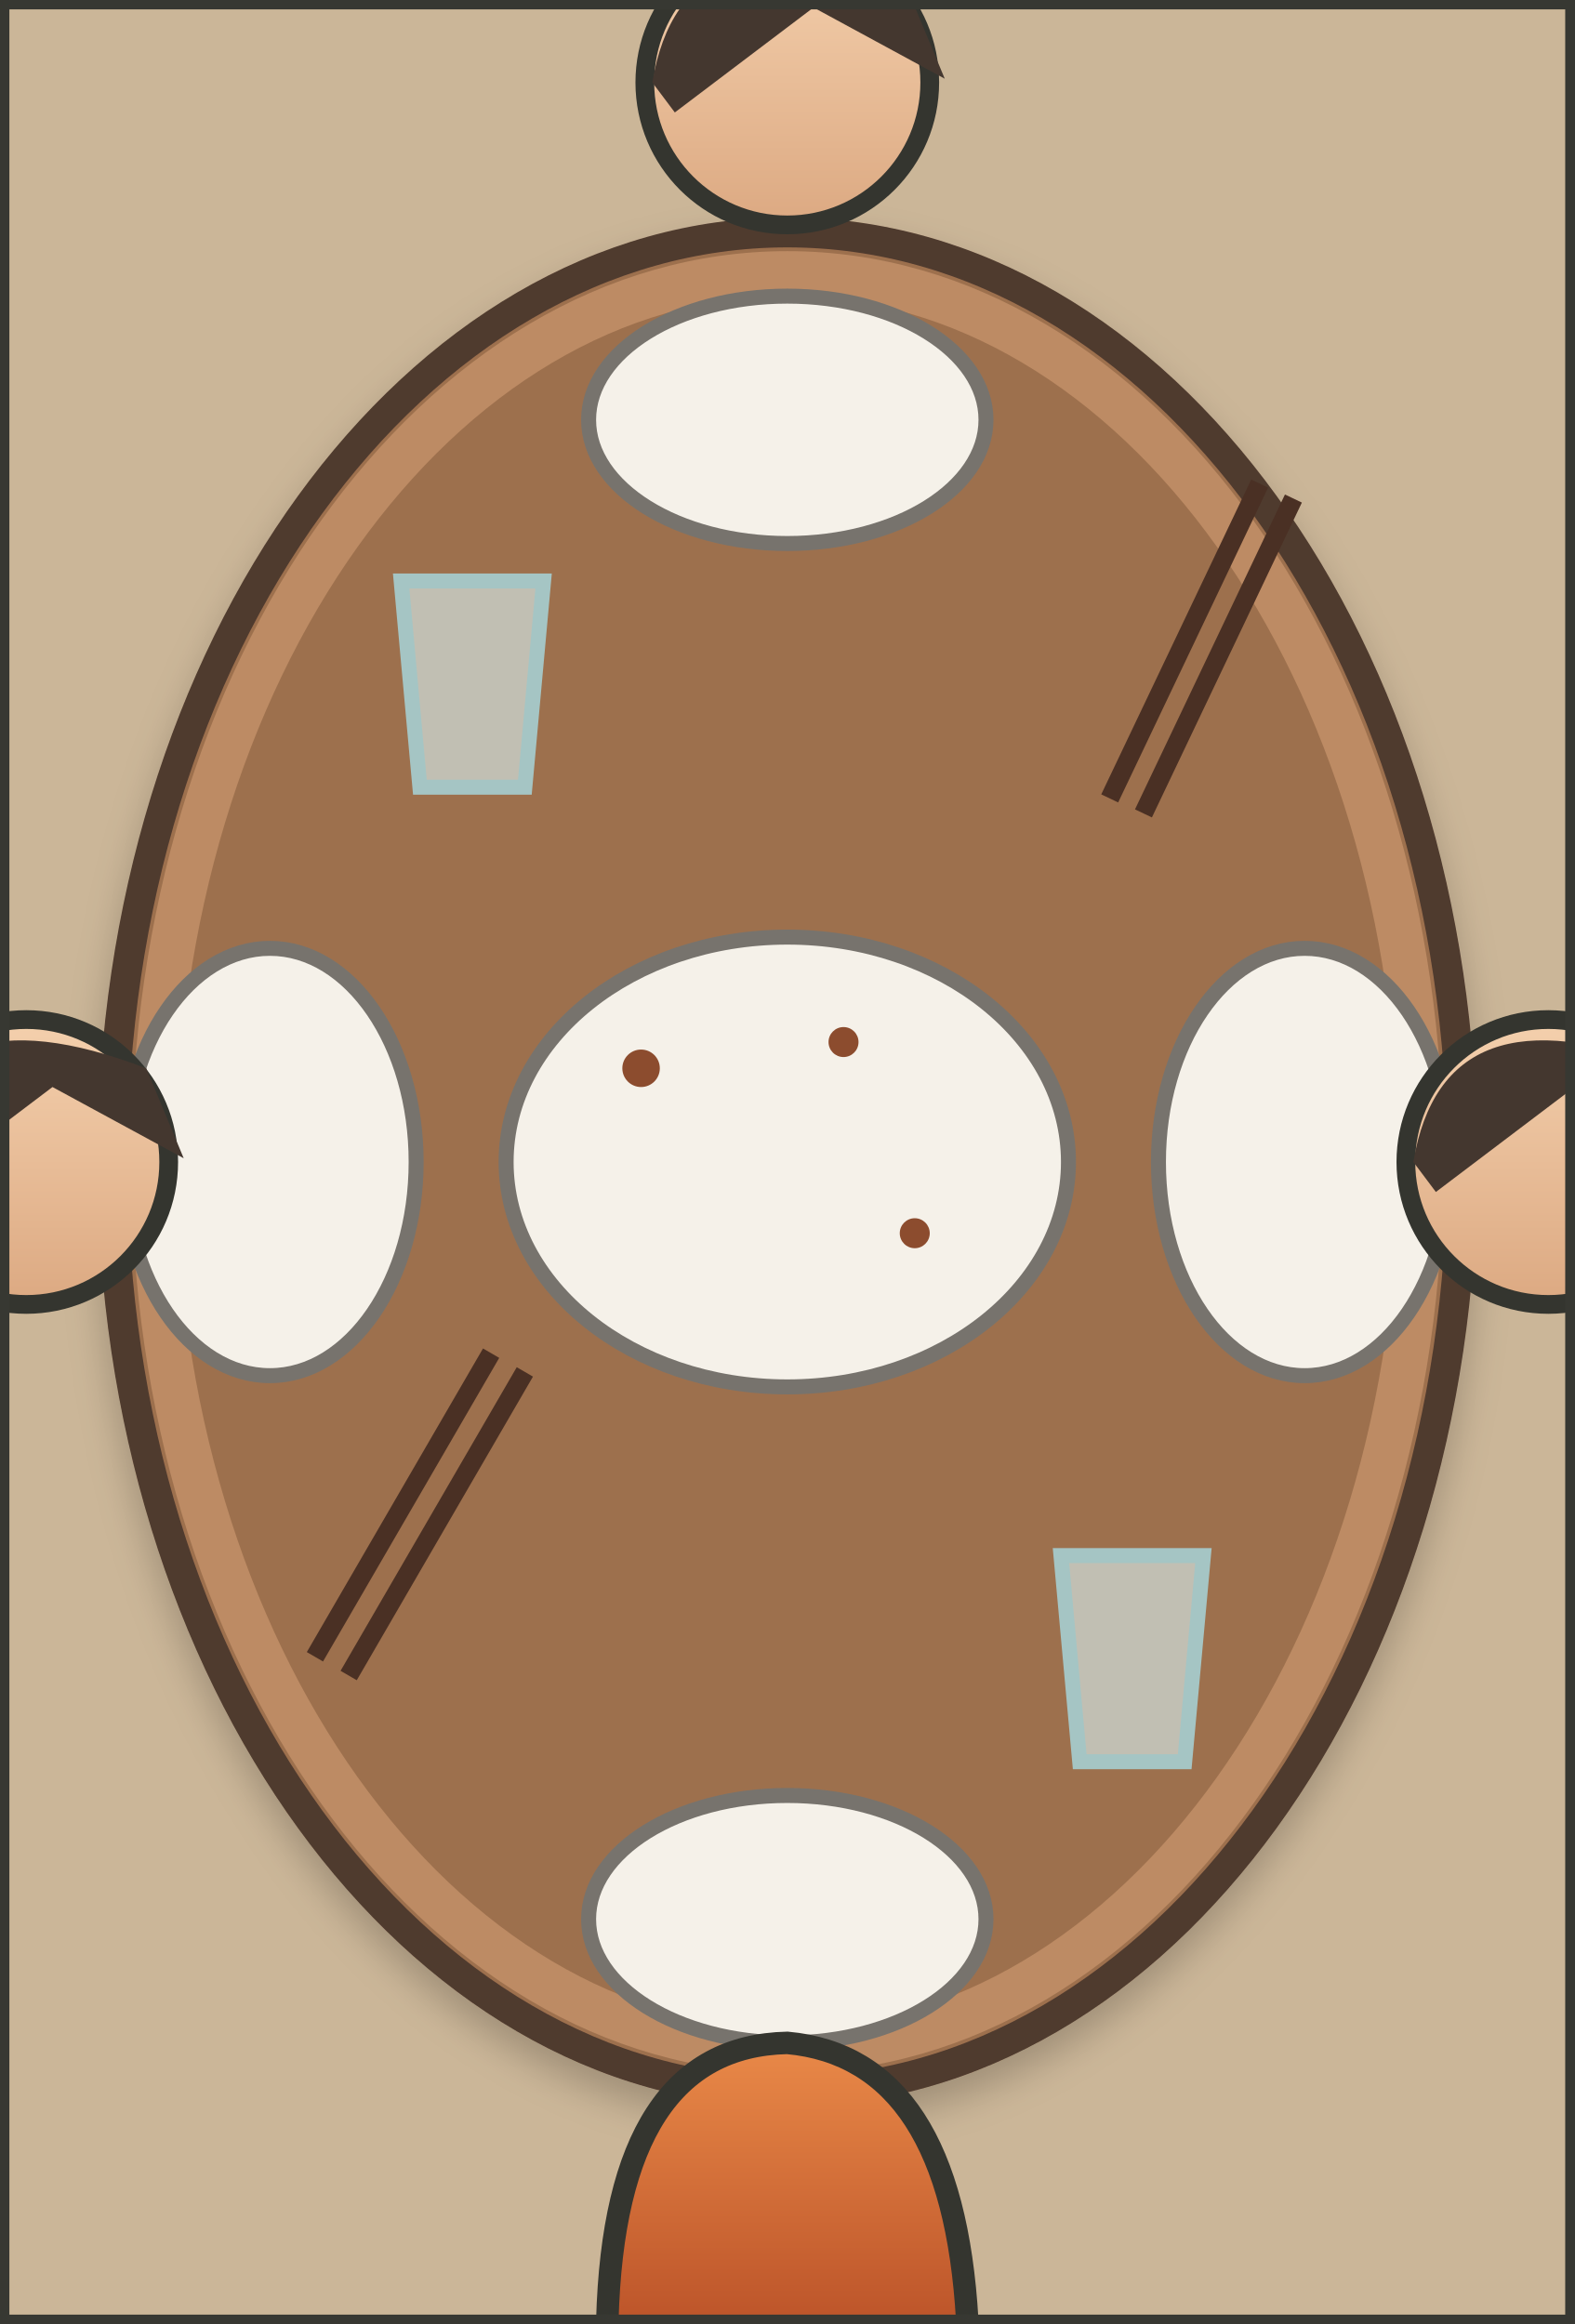
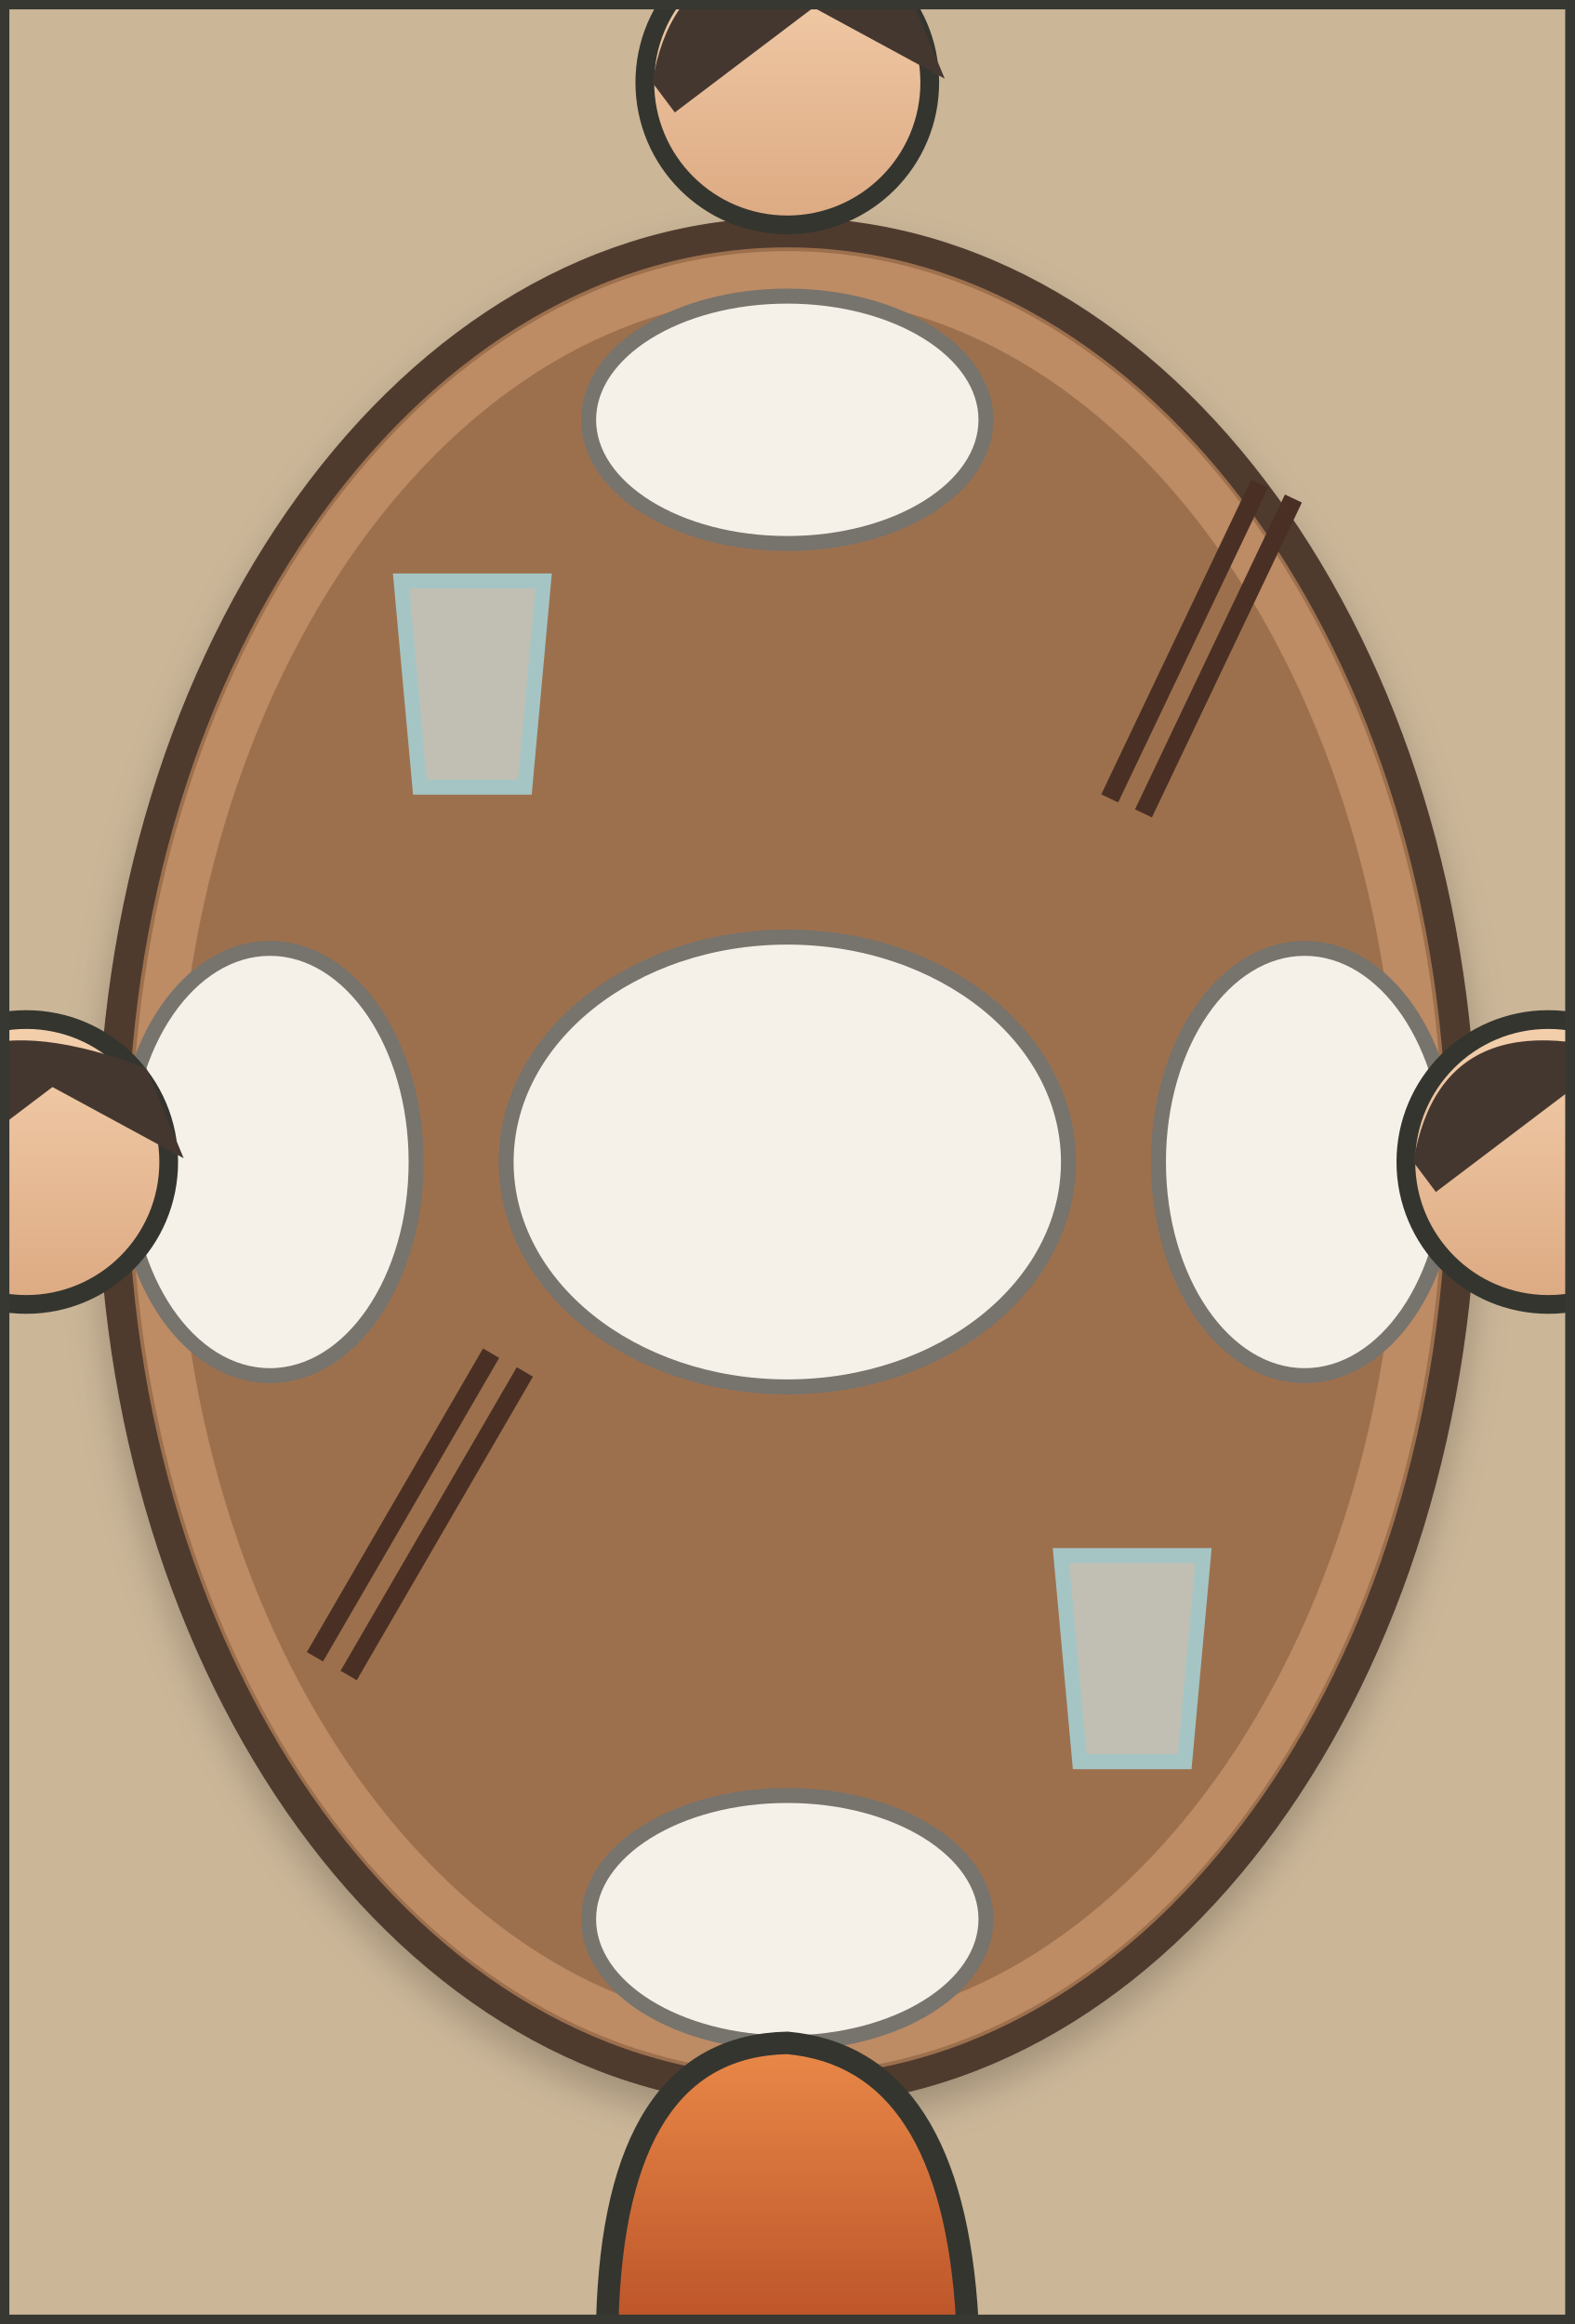
<svg xmlns="http://www.w3.org/2000/svg" viewBox="0 0 420 620" role="img">
  <defs>
    <filter id="paper">
      <feTurbulence baseFrequency=".45" numOctaves="3" result="n" />
      <feBlend in="SourceGraphic" in2="n" mode="soft-light" />
    </filter>
    <filter id="shadow">
      <feDropShadow dx="0" dy="5" stdDeviation="5" flood-opacity=".22" />
    </filter>
    <linearGradient id="skin" x2="0" y2="1">
      <stop stop-color="#f4d0ad" />
      <stop offset="1" stop-color="#dca982" />
    </linearGradient>
    <linearGradient id="orange" x2="0" y2="1">
      <stop stop-color="#e98948" />
      <stop offset="1" stop-color="#bd552a" />
    </linearGradient>
  </defs>
  <rect width="420" height="620" fill="#eee9df" />
  <rect width="420" height="620" fill="#cbb698" />
  <ellipse cx="210" cy="310" rx="180" ry="248" fill="#9d704e" stroke="#503a2e" stroke-width="8" filter="url(#shadow)" />
  <ellipse cx="210" cy="310" rx="169" ry="237" fill="none" stroke="#bd8b64" stroke-width="12" />
  <g fill="#f5f1e9" stroke="#77736d" stroke-width="4">
    <ellipse cx="210" cy="112" rx="53" ry="33" />
    <ellipse cx="210" cy="512" rx="53" ry="33" />
    <ellipse cx="72" cy="310" rx="39" ry="57" />
    <ellipse cx="348" cy="310" rx="39" ry="57" />
    <ellipse cx="210" cy="310" rx="75" ry="60" />
  </g>
  <g fill="#d4e7e6aa" stroke="#a5c5c4" stroke-width="4">
    <path d="M107 155h38l-5 55h-28z" />
    <path d="M283 415h38l-5 55h-28z" />
  </g>
  <g stroke="#4a3024" stroke-width="5">
    <path d="M296 213l40-84M305 217l40-84M84 442l47-81M93 447l47-81" />
  </g>
-   <g fill="#8c4c2e">
-     <circle cx="171" cy="285" r="5" />
-     <circle cx="244" cy="329" r="4" />
-     <circle cx="225" cy="278" r="4" />
-   </g>
  <g fill="url(#skin)" stroke="#34352f" stroke-width="5">
    <circle cx="210" cy="22" r="38" />
    <circle cx="210" cy="598" r="38" />
    <circle cx="7" cy="310" r="38" />
    <circle cx="413" cy="310" r="38" />
  </g>
  <g fill="#44372f">
    <path d="M174 22q8-48 68-25l10 24-35-19-37 28z" />
    <path d="M174 598q8-48 68-25l10 24-35-19-37 28z" />
    <path d="M-29 310q8-48 68-25l10 24-35-19-37 28z" />
    <path d="M377 310q8-48 68-25l10 24-35-19-37 28z" />
  </g>
  <path d="M162 619q2-73 48-74 44 4 48 74" fill="url(#orange)" stroke="#34352f" stroke-width="6" />
  <rect width="420" height="620" fill="none" stroke="#373832" stroke-width="5" />
</svg>
